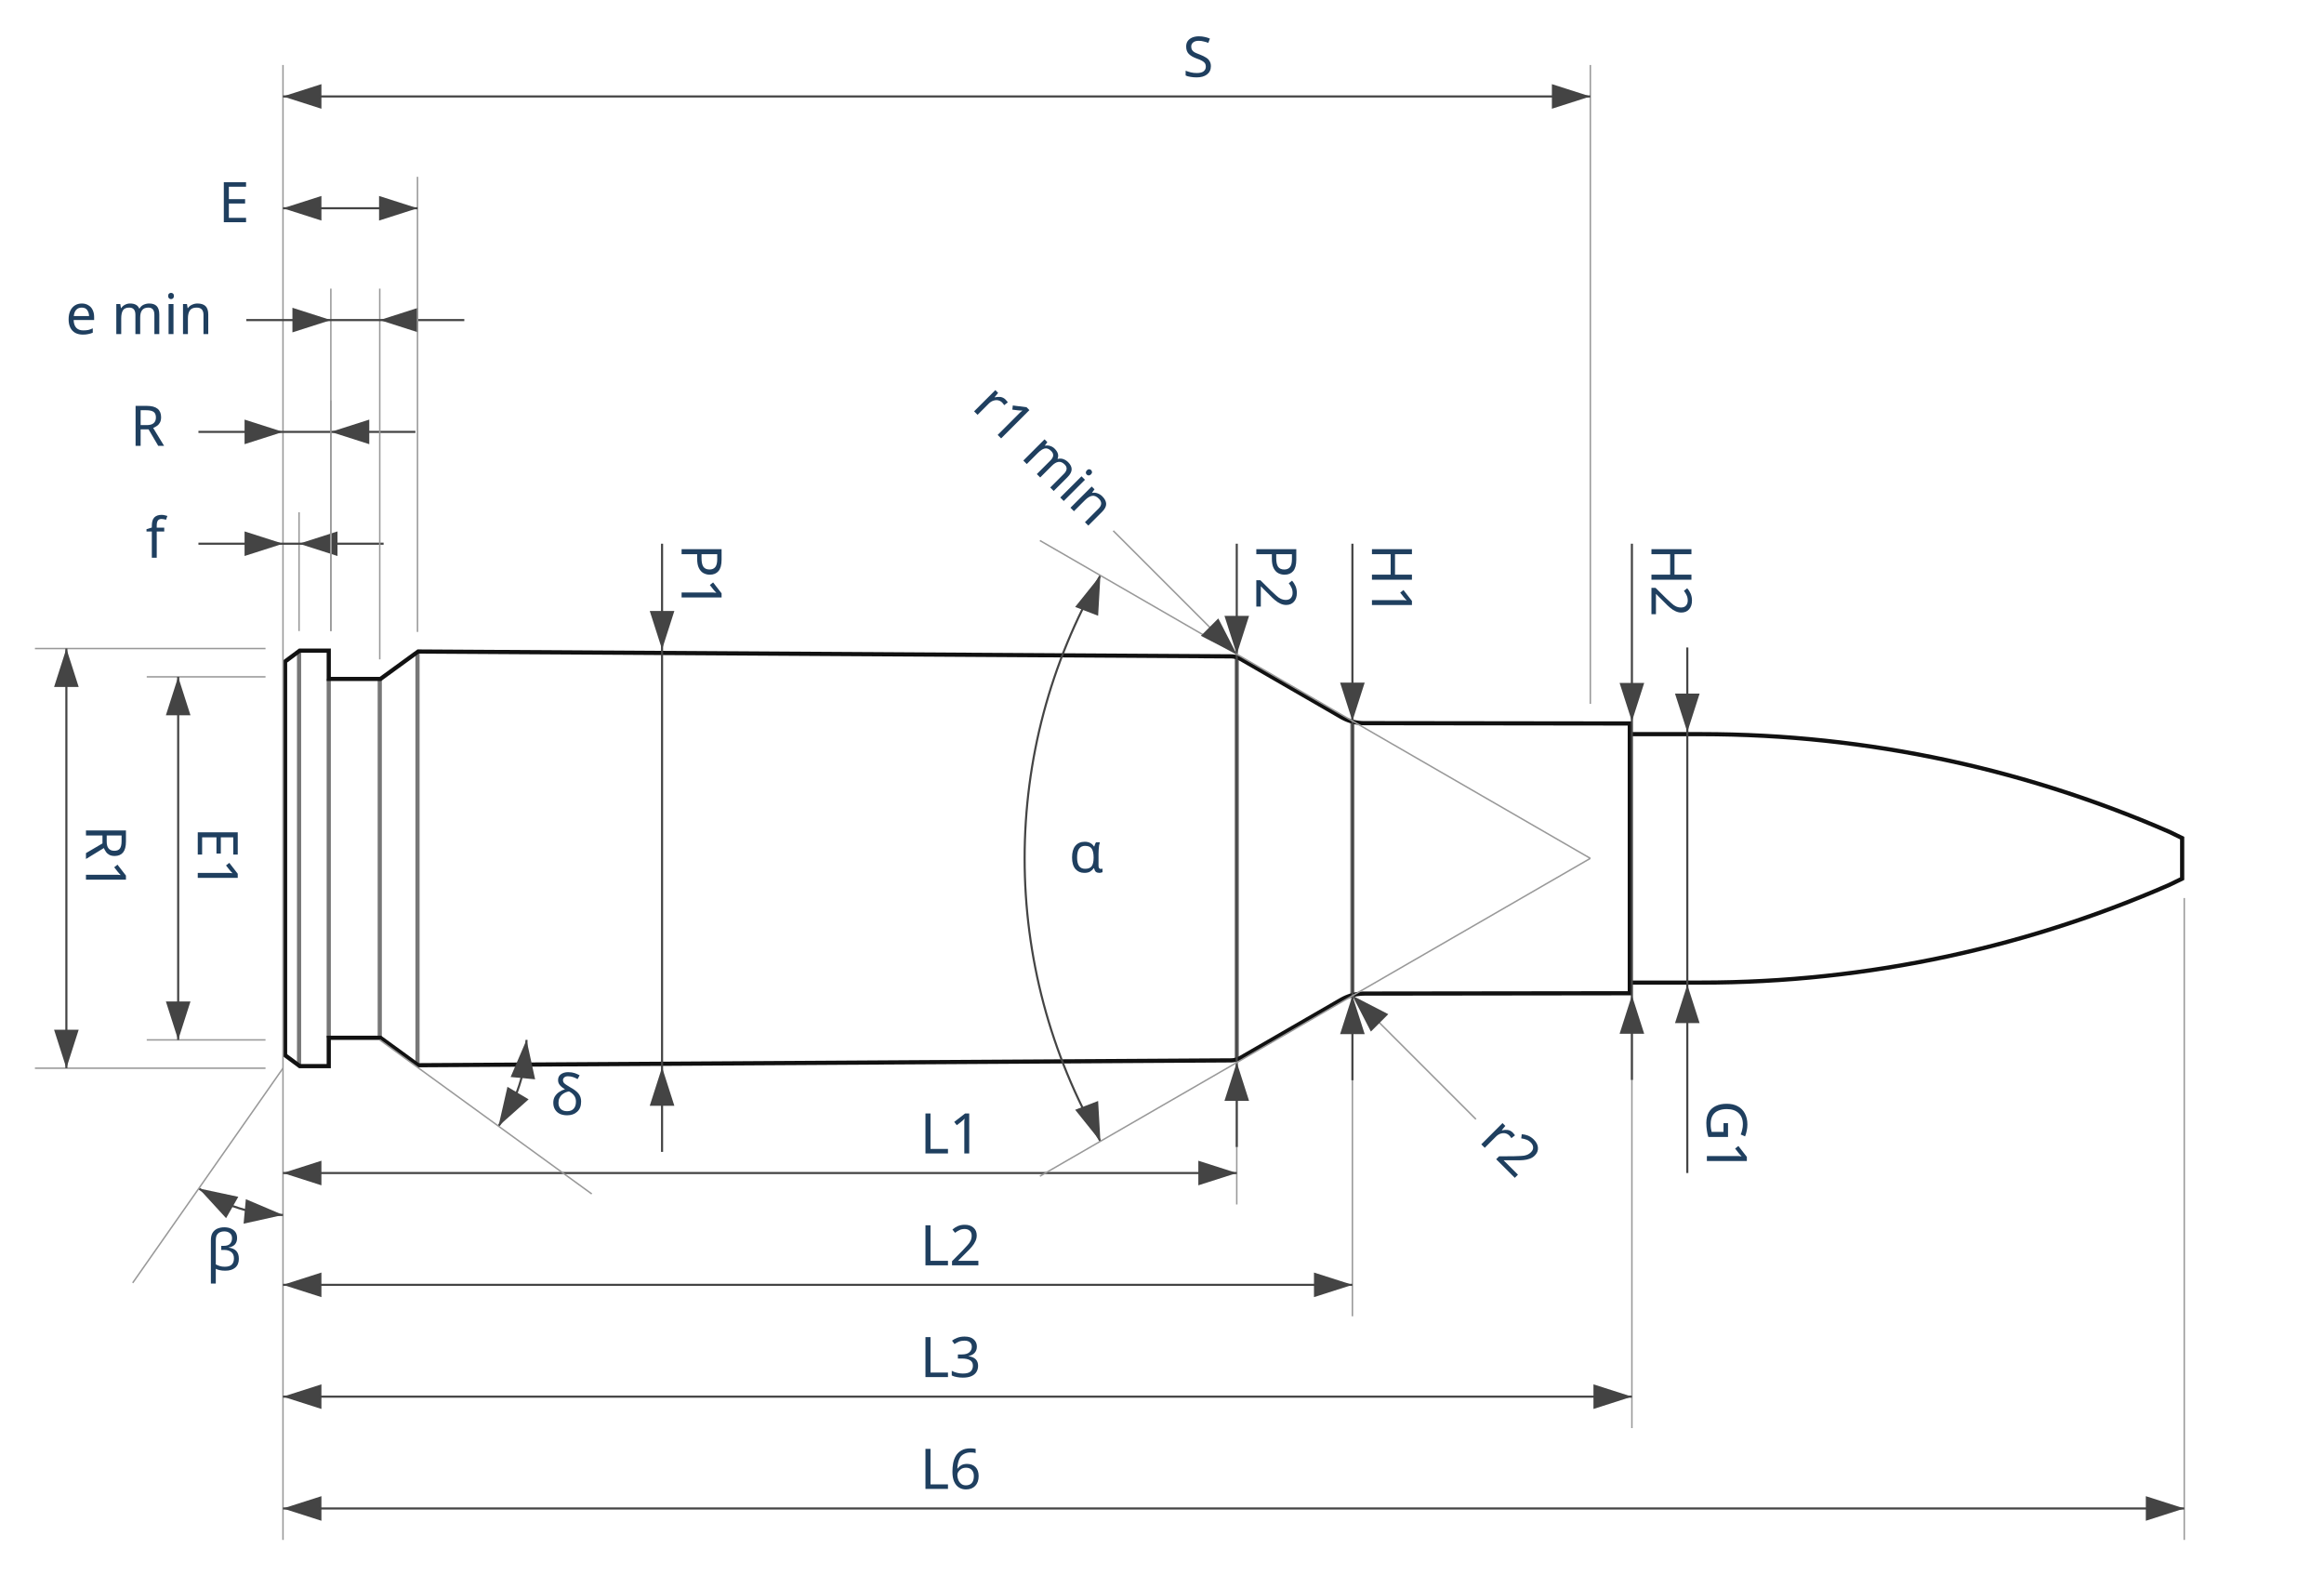
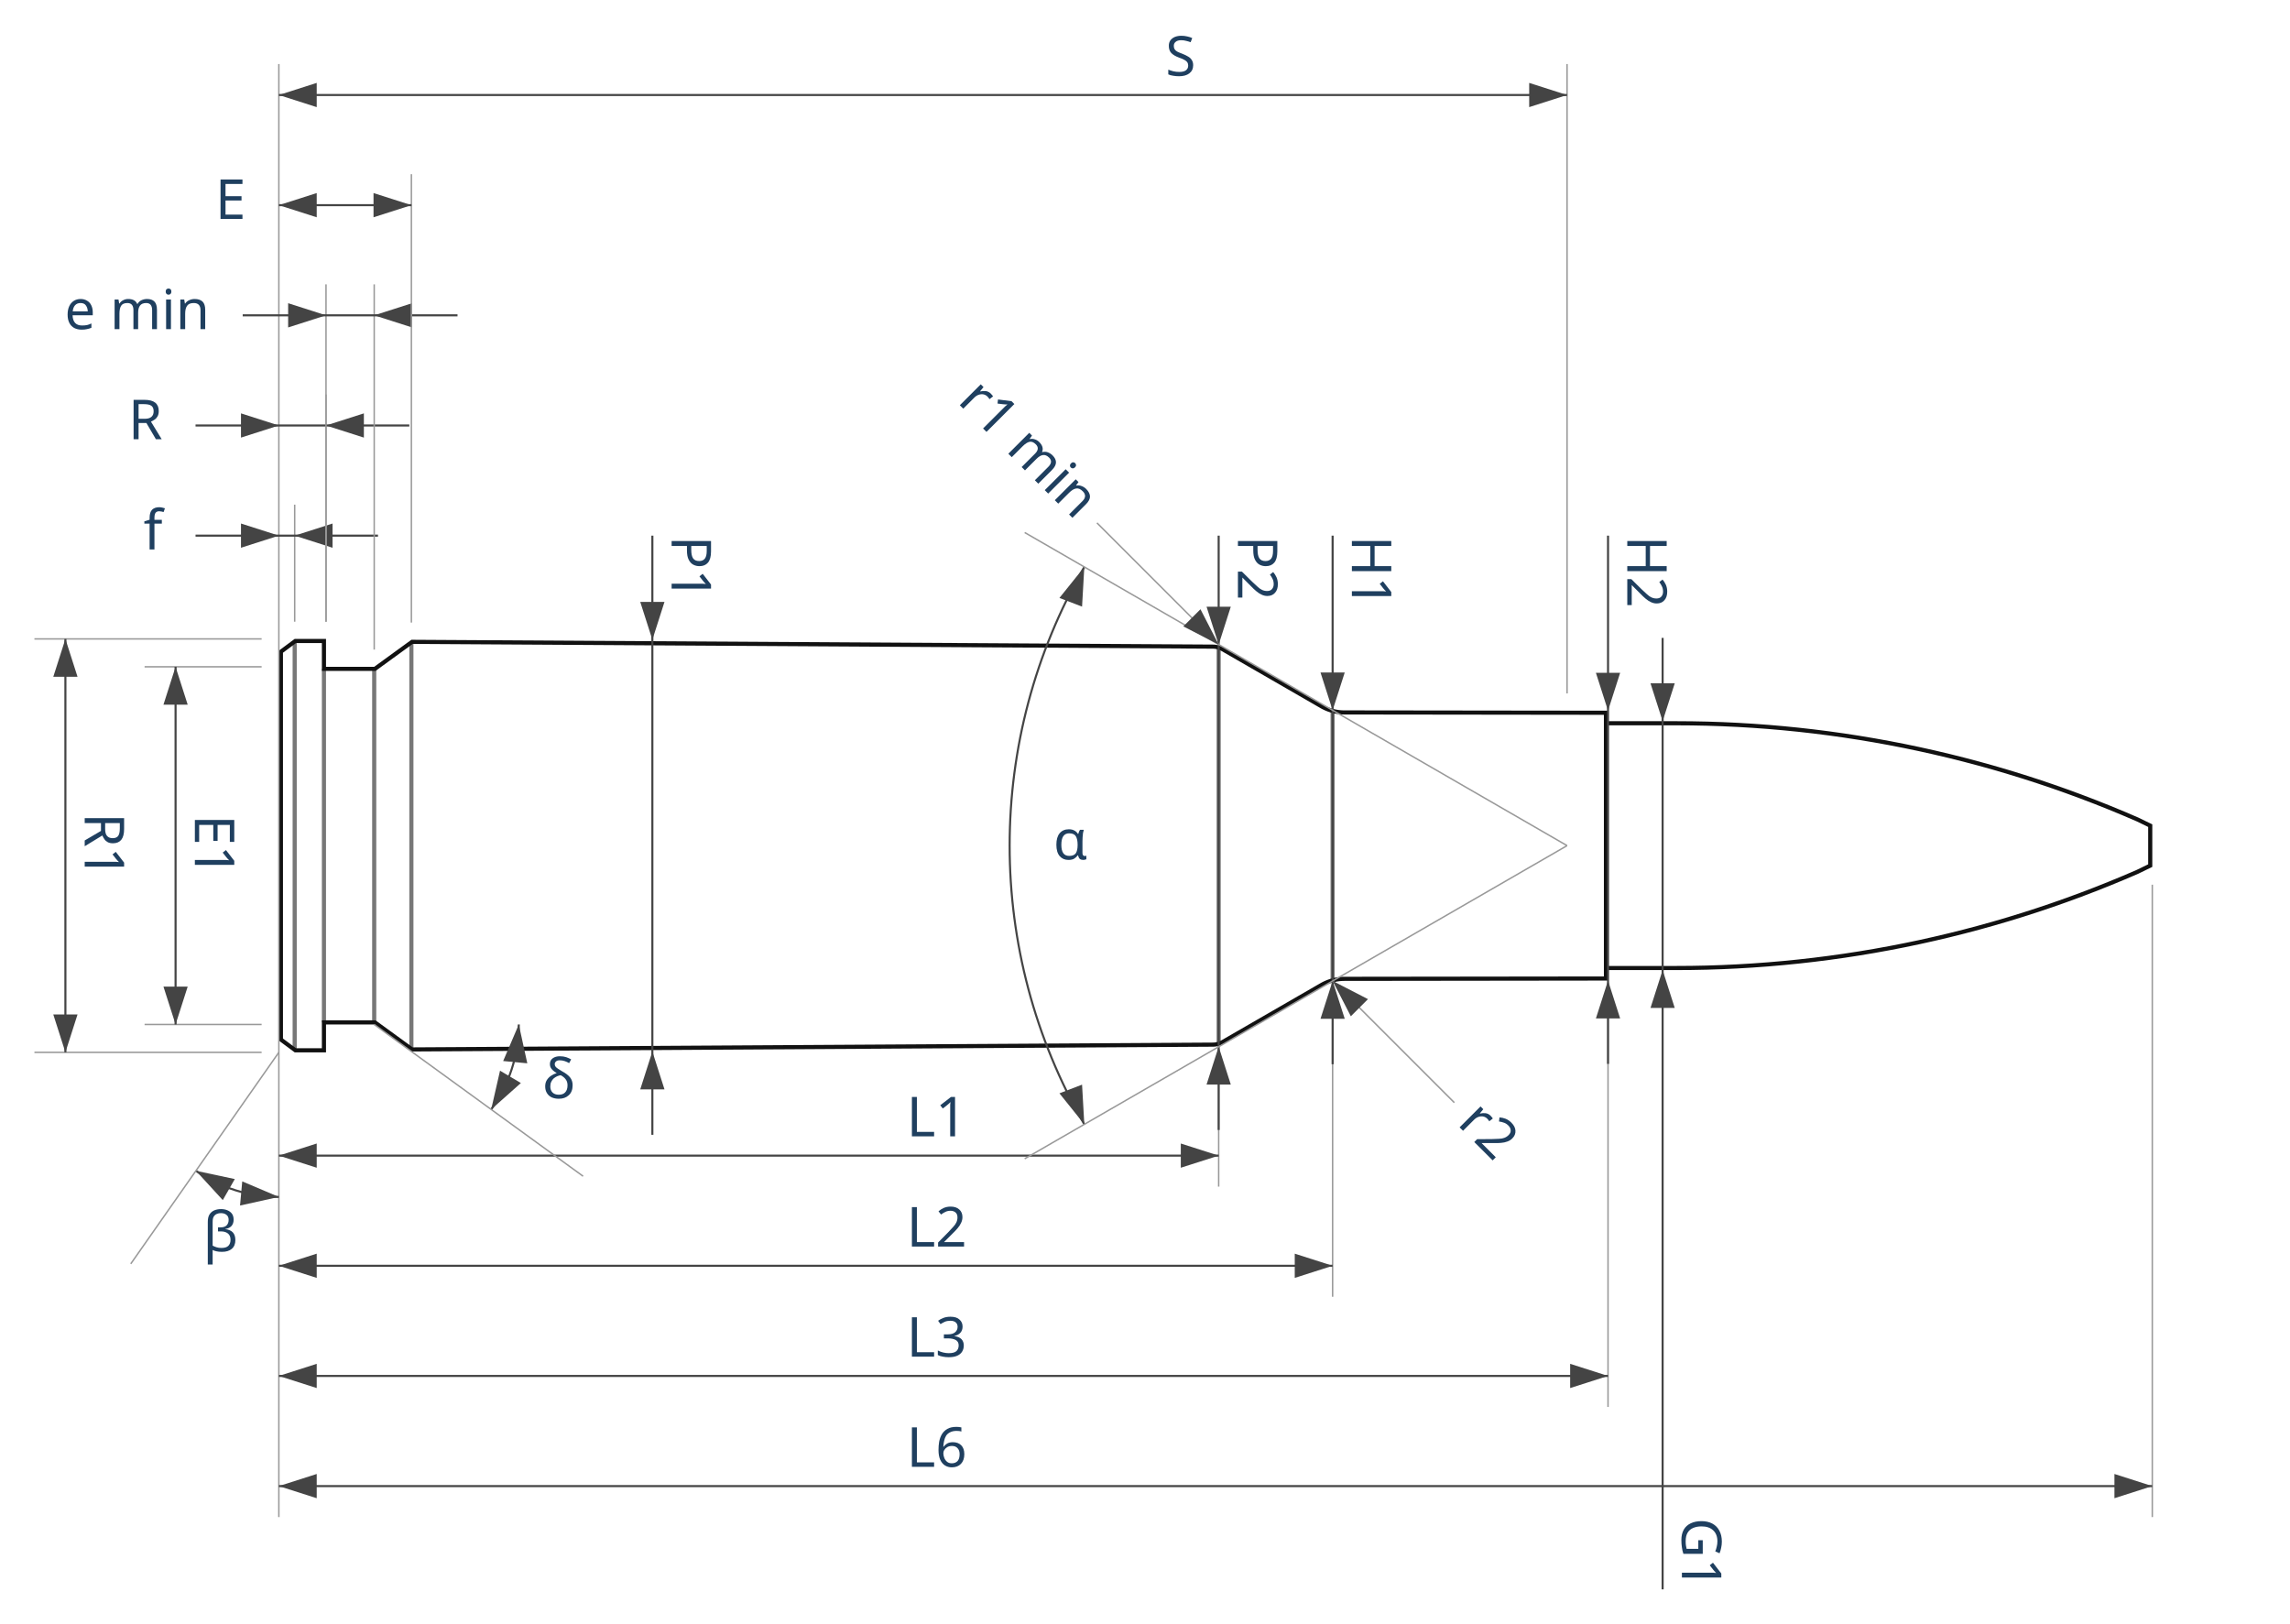
- <svg xmlns="http://www.w3.org/2000/svg" width="266.08" height="180.28" viewBox="0 0 266.08 180.28">
+ <svg xmlns="http://www.w3.org/2000/svg" width="266.08" height="188.68" viewBox="0 0 266.08 188.68">
  <defs>
    <clipPath id="contour-7_mm_br_rem">
      <path d="M32.4,120.992 L34.24,122.28 L37.88,122.28 L37.88,119.04 L43.48,119.04 L47.8,122.18 L140.923,121.624 L141.005,121.622 L141.088,121.618 L141.17,121.611 L141.253,121.601 L141.334,121.588 L141.416,121.573 L141.497,121.555 L141.577,121.535 L141.656,121.512 L141.735,121.487 L141.813,121.458 L141.89,121.428 L141.966,121.395 L142.041,121.359 L142.114,121.322 L142.187,121.281 L153.665,114.658 L153.809,114.578 L153.957,114.502 L154.107,114.431 L154.259,114.365 L154.413,114.304 L154.569,114.248 L154.727,114.198 L154.886,114.152 L155.047,114.112 L155.209,114.077 L155.372,114.047 L155.536,114.022 L155.701,114.003 L155.866,113.99 L156.031,113.981 L156.197,113.978 L186.84,113.94 L186.84,82.58 L156.197,82.542 L156.031,82.539 L155.866,82.53 L155.701,82.517 L155.536,82.498 L155.372,82.473 L155.209,82.443 L155.047,82.408 L154.886,82.368 L154.727,82.322 L154.569,82.272 L154.413,82.216 L154.259,82.155 L154.107,82.089 L153.957,82.018 L153.809,81.942 L153.665,81.862 L142.187,75.239 L142.114,75.198 L142.041,75.161 L141.966,75.125 L141.89,75.092 L141.813,75.062 L141.735,75.033 L141.656,75.008 L141.577,74.985 L141.497,74.965 L141.416,74.947 L141.334,74.932 L141.253,74.919 L141.17,74.909 L141.088,74.902 L141.005,74.898 L140.923,74.896 L47.8,74.34 L43.48,77.48 L37.88,77.48 L37.88,74.24 L34.24,74.24 L32.4,75.528 Z" />
    </clipPath>
    <clipPath id="bullet-7_mm_br_rem">
      <path d="M186.84,112.72 L194.784,112.72 L196.565,112.708 L198.346,112.673 L200.126,112.614 L201.905,112.531 L203.683,112.425 L205.459,112.295 L207.233,112.141 L209.006,111.964 L210.775,111.764 L212.542,111.54 L214.306,111.293 L216.066,111.022 L217.823,110.728 L219.575,110.41 L221.324,110.07 L223.067,109.706 L224.806,109.319 L226.539,108.909 L228.266,108.477 L229.988,108.021 L231.704,107.542 L233.413,107.041 L235.115,106.517 L236.81,105.971 L238.498,105.402 L240.178,104.811 L241.85,104.197 L243.514,103.561 L245.169,102.904 L246.815,102.224 L248.452,101.523 L250.08,100.8 L250.08,95.72 L248.452,94.997 L246.815,94.296 L245.169,93.616 L243.514,92.959 L241.85,92.323 L240.178,91.709 L238.498,91.118 L236.81,90.549 L235.115,90.003 L233.413,89.479 L231.704,88.978 L229.988,88.499 L228.266,88.043 L226.539,87.611 L224.806,87.201 L223.067,86.814 L221.324,86.45 L219.575,86.11 L217.823,85.792 L216.066,85.498 L214.306,85.227 L212.542,84.98 L210.775,84.756 L209.006,84.556 L207.233,84.379 L205.459,84.225 L203.683,84.095 L201.905,83.989 L200.126,83.906 L198.346,83.847 L196.565,83.812 L194.784,83.8 L186.84,83.8 Z" />
    </clipPath>
  </defs>
  <g clip-path="url(#contour-7_mm_br_rem)">
    <line x1="34.24" y1="74.536" x2="34.24" y2="121.984" stroke="#777" stroke-width="0.48" />
    <line x1="37.64" y1="77.72" x2="37.64" y2="118.8" stroke="#777" stroke-width="0.48" />
    <line x1="43.48" y1="77.72" x2="43.48" y2="118.8" stroke="#777" stroke-width="0.48" />
    <line x1="47.8" y1="74.637" x2="47.8" y2="121.883" stroke="#777" stroke-width="0.48" />
    <line x1="141.6" y1="75.242" x2="141.6" y2="121.278" stroke="#777" stroke-width="0.48" />
    <line x1="154.84" y1="82.604" x2="154.84" y2="113.916" stroke="#777" stroke-width="0.48" />
  </g>
  <g clip-path="url(#contour-7_mm_br_rem)">
    <path d="M32.64,120.795 L34.316,122.04 L37.64,122.04 L37.64,118.8 L43.558,118.8 L47.877,121.94 L140.919,121.384 L140.996,121.382 L141.071,121.378 L141.146,121.372 L141.22,121.363 L141.294,121.352 L141.368,121.338 L141.441,121.322 L141.514,121.303 L141.586,121.282 L141.658,121.259 L141.728,121.234 L141.798,121.206 L141.867,121.176 L141.935,121.144 L142.001,121.11 L142.068,121.073 L153.546,114.449 L153.696,114.366 L153.851,114.287 L154.008,114.213 L154.167,114.144 L154.328,114.08 L154.492,114.021 L154.657,113.968 L154.824,113.92 L154.992,113.878 L155.162,113.841 L155.333,113.81 L155.504,113.784 L155.677,113.764 L155.85,113.75 L156.023,113.741 L156.195,113.738 L186.6,113.7 L186.6,82.82 L156.195,82.782 L156.023,82.779 L155.85,82.77 L155.677,82.756 L155.504,82.736 L155.333,82.71 L155.162,82.679 L154.992,82.642 L154.824,82.6 L154.657,82.552 L154.492,82.499 L154.328,82.44 L154.167,82.376 L154.008,82.307 L153.851,82.233 L153.696,82.154 L153.546,82.071 L142.068,75.447 L142.001,75.41 L141.935,75.376 L141.867,75.344 L141.798,75.314 L141.728,75.286 L141.658,75.261 L141.586,75.238 L141.514,75.217 L141.441,75.198 L141.368,75.182 L141.294,75.168 L141.22,75.157 L141.146,75.148 L141.071,75.142 L140.996,75.138 L140.919,75.136 L47.877,74.58 L43.558,77.72 L37.64,77.72 L37.64,74.48 L34.316,74.48 L32.64,75.725 Z" fill="none" stroke="#111" stroke-width="0.48" />
  </g>
  <g clip-path="url(#bullet-7_mm_br_rem)">
    <path d="M186.84,112.48 L194.783,112.48 L196.562,112.468 L198.339,112.433 L200.116,112.374 L201.892,112.291 L203.667,112.185 L205.44,112.056 L207.211,111.902 L208.98,111.726 L210.747,111.526 L212.51,111.302 L214.271,111.055 L216.028,110.785 L217.782,110.491 L219.531,110.175 L221.276,109.835 L223.017,109.472 L224.752,109.085 L226.482,108.676 L228.207,108.244 L229.925,107.789 L231.638,107.312 L233.344,106.811 L235.043,106.288 L236.735,105.743 L238.42,105.175 L240.097,104.585 L241.766,103.972 L243.427,103.338 L245.079,102.681 L246.722,102.003 L248.356,101.303 L249.84,100.581 L249.84,95.939 L248.356,95.217 L246.722,94.517 L245.079,93.839 L243.427,93.182 L241.766,92.548 L240.097,91.935 L238.42,91.345 L236.735,90.777 L235.043,90.232 L233.344,89.709 L231.638,89.208 L229.925,88.731 L228.207,88.276 L226.482,87.844 L224.752,87.435 L223.017,87.048 L221.276,86.685 L219.531,86.345 L217.782,86.029 L216.028,85.735 L214.271,85.465 L212.51,85.218 L210.747,84.994 L208.98,84.794 L207.211,84.618 L205.44,84.464 L203.667,84.335 L201.892,84.229 L200.116,84.146 L198.339,84.087 L196.562,84.052 L194.783,84.04 L186.84,84.04" fill="none" stroke="#111" stroke-width="0.48" />
  </g>
  <line x1="32.400" y1="7.440" x2="32.400" y2="176.280" stroke="#999" stroke-width="0.168" />
  <line x1="141.600" y1="123.528" x2="141.600" y2="137.880" stroke="#999" stroke-width="0.168" />
  <line x1="32.400" y1="134.280" x2="141.600" y2="134.280" stroke="#444" stroke-width="0.24" />
  <path d="M32.400,134.280 L36.800,132.872 L36.800,135.688 Z" fill="#444" />
  <path d="M141.600,134.280 L137.200,135.688 L137.200,132.872 Z" fill="#444" />
  <text x="108.840" y="132.040" font-size="6.4" text-anchor="middle" fill="#1f3f5f" font-family="sans-serif">L1</text>
  <line x1="154.840" y1="116.165" x2="154.840" y2="150.680" stroke="#999" stroke-width="0.168" />
  <line x1="32.400" y1="147.080" x2="154.840" y2="147.080" stroke="#444" stroke-width="0.24" />
  <path d="M32.400,147.080 L36.800,145.672 L36.800,148.488 Z" fill="#444" />
  <path d="M154.840,147.080 L150.440,148.488 L150.440,145.672 Z" fill="#444" />
  <text x="108.840" y="144.840" font-size="6.4" text-anchor="middle" fill="#1f3f5f" font-family="sans-serif">L2</text>
  <line x1="186.840" y1="115.940" x2="186.840" y2="163.480" stroke="#999" stroke-width="0.168" />
  <line x1="32.400" y1="159.880" x2="186.840" y2="159.880" stroke="#444" stroke-width="0.24" />
  <path d="M32.400,159.880 L36.800,158.472 L36.800,161.288 Z" fill="#444" />
  <path d="M186.840,159.880 L182.440,161.288 L182.440,158.472 Z" fill="#444" />
  <text x="108.840" y="157.640" font-size="6.4" text-anchor="middle" fill="#1f3f5f" font-family="sans-serif">L3</text>
  <line x1="250.080" y1="102.800" x2="250.080" y2="176.280" stroke="#999" stroke-width="0.168" />
  <line x1="32.400" y1="172.680" x2="250.080" y2="172.680" stroke="#444" stroke-width="0.24" />
  <path d="M32.400,172.680 L36.800,171.272 L36.800,174.088 Z" fill="#444" />
  <path d="M250.080,172.680 L245.680,174.088 L245.680,171.272 Z" fill="#444" />
  <text x="108.840" y="170.440" font-size="6.4" text-anchor="middle" fill="#1f3f5f" font-family="sans-serif">L6</text>
  <line x1="182.080" y1="80.574" x2="182.080" y2="7.440" stroke="#999" stroke-width="0.168" />
  <line x1="32.400" y1="11.040" x2="182.080" y2="11.040" stroke="#444" stroke-width="0.24" />
  <path d="M32.400,11.040 L36.800,9.632 L36.800,12.448 Z" fill="#444" />
  <path d="M182.080,11.040 L177.680,12.448 L177.680,9.632 Z" fill="#444" />
  <text x="137.176" y="8.800" font-size="6.4" text-anchor="middle" fill="#1f3f5f" font-family="sans-serif">S</text>
  <line x1="34.240" y1="72.240" x2="34.240" y2="58.640" stroke="#999" stroke-width="0.168" />
  <line x1="22.720" y1="62.240" x2="43.920" y2="62.240" stroke="#444" stroke-width="0.24" />
  <path d="M32.400,62.240 L28.000,63.648 L28.000,60.832 Z" fill="#444" />
  <path d="M34.240,62.240 L38.640,60.832 L38.640,63.648 Z" fill="#444" />
  <text x="18.880" y="63.840" font-size="6.4" text-anchor="end" fill="#1f3f5f" font-family="sans-serif">f</text>
  <line x1="37.880" y1="72.240" x2="37.880" y2="45.840" stroke="#999" stroke-width="0.168" />
  <line x1="22.720" y1="49.440" x2="47.560" y2="49.440" stroke="#444" stroke-width="0.24" />
  <path d="M32.400,49.440 L28.000,50.848 L28.000,48.032 Z" fill="#444" />
  <path d="M37.880,49.440 L42.280,48.032 L42.280,50.848 Z" fill="#444" />
  <text x="18.880" y="51.040" font-size="6.4" text-anchor="end" fill="#1f3f5f" font-family="sans-serif">R</text>
  <line x1="37.880" y1="72.240" x2="37.880" y2="33.040" stroke="#999" stroke-width="0.168" />
  <line x1="43.480" y1="75.480" x2="43.480" y2="33.040" stroke="#999" stroke-width="0.168" />
  <line x1="28.200" y1="36.640" x2="53.160" y2="36.640" stroke="#444" stroke-width="0.24" />
  <path d="M37.880,36.640 L33.480,38.048 L33.480,35.232 Z" fill="#444" />
  <path d="M43.480,36.640 L47.880,35.232 L47.880,38.048 Z" fill="#444" />
  <text x="24.360" y="38.240" font-size="6.4" text-anchor="end" fill="#1f3f5f" font-family="sans-serif">e min</text>
  <line x1="47.800" y1="72.340" x2="47.800" y2="20.240" stroke="#999" stroke-width="0.168" />
  <line x1="32.400" y1="23.840" x2="47.800" y2="23.840" stroke="#444" stroke-width="0.24" />
  <path d="M32.400,23.840 L36.800,22.432 L36.800,25.248 Z" fill="#444" />
  <path d="M47.800,23.840 L43.400,25.248 L43.400,22.432 Z" fill="#444" />
  <text x="28.560" y="25.440" font-size="6.4" text-anchor="end" fill="#1f3f5f" font-family="sans-serif">E</text>
  <line x1="75.800" y1="62.240" x2="75.800" y2="131.860" stroke="#444" stroke-width="0.24" />
  <path d="M75.800,74.340 L74.392,69.940 L77.208,69.940 Z" fill="#444" />
  <path d="M75.800,122.180 L77.208,126.580 L74.392,126.580 Z" fill="#444" />
  <text x="78.040" y="62.240" font-size="6.4" text-anchor="start" fill="#1f3f5f" font-family="sans-serif" transform="rotate(90 78.040 62.240)">P1</text>
  <line x1="141.600" y1="62.240" x2="141.600" y2="131.300" stroke="#444" stroke-width="0.24" />
  <path d="M141.600,74.900 L140.192,70.500 L143.008,70.500 Z" fill="#444" />
  <path d="M141.600,121.620 L143.008,126.020 L140.192,126.020 Z" fill="#444" />
  <text x="143.840" y="62.240" font-size="6.4" text-anchor="start" fill="#1f3f5f" font-family="sans-serif" transform="rotate(90 143.840 62.240)">P2</text>
  <line x1="154.840" y1="62.240" x2="154.840" y2="123.660" stroke="#444" stroke-width="0.24" />
  <path d="M154.840,82.540 L153.432,78.140 L156.248,78.140 Z" fill="#444" />
  <path d="M154.840,113.980 L156.248,118.380 L153.432,118.380 Z" fill="#444" />
  <text x="157.080" y="62.240" font-size="6.4" text-anchor="start" fill="#1f3f5f" font-family="sans-serif" transform="rotate(90 157.080 62.240)">H1</text>
  <line x1="186.840" y1="62.240" x2="186.840" y2="123.620" stroke="#444" stroke-width="0.24" />
  <path d="M186.840,82.580 L185.432,78.180 L188.248,78.180 Z" fill="#444" />
  <path d="M186.840,113.940 L188.248,118.340 L185.432,118.340 Z" fill="#444" />
  <text x="189.080" y="62.240" font-size="6.4" text-anchor="start" fill="#1f3f5f" font-family="sans-serif" transform="rotate(90 189.080 62.240)">H2</text>
-   <line x1="193.184" y1="74.120" x2="193.184" y2="134.280" stroke="#444" stroke-width="0.24" />
+   <line x1="193.184" y1="74.120" x2="193.184" y2="184.680" stroke="#444" stroke-width="0.24" />
  <path d="M193.184,83.800 L191.776,79.400 L194.592,79.400 Z" fill="#444" />
  <path d="M193.184,112.720 L194.592,117.120 L191.776,117.120 Z" fill="#444" />
-   <text x="195.424" y="134.280" font-size="6.4" text-anchor="end" fill="#1f3f5f" font-family="sans-serif" transform="rotate(90 195.424 134.280)">G1</text>
+   <text x="195.424" y="184.680" font-size="6.4" text-anchor="end" fill="#1f3f5f" font-family="sans-serif" transform="rotate(90 195.424 184.680)">G1</text>
  <line x1="30.400" y1="77.480" x2="16.800" y2="77.480" stroke="#999" stroke-width="0.168" />
  <line x1="30.400" y1="119.040" x2="16.800" y2="119.040" stroke="#999" stroke-width="0.168" />
  <line x1="20.400" y1="77.480" x2="20.400" y2="119.040" stroke="#444" stroke-width="0.24" />
  <path d="M20.400,77.480 L21.808,81.880 L18.992,81.880 Z" fill="#444" />
  <path d="M20.400,119.040 L18.992,114.640 L21.808,114.640 Z" fill="#444" />
  <text x="22.640" y="98.260" font-size="6.4" text-anchor="middle" fill="#1f3f5f" font-family="sans-serif" transform="rotate(90 22.640 98.260)">E1</text>
  <line x1="30.400" y1="74.240" x2="4.000" y2="74.240" stroke="#999" stroke-width="0.168" />
  <line x1="30.400" y1="122.280" x2="4.000" y2="122.280" stroke="#999" stroke-width="0.168" />
  <line x1="7.600" y1="74.240" x2="7.600" y2="122.280" stroke="#444" stroke-width="0.24" />
  <path d="M7.600,74.240 L9.008,78.640 L6.192,78.640 Z" fill="#444" />
  <path d="M7.600,122.280 L6.192,117.880 L9.008,117.880 Z" fill="#444" />
  <text x="9.840" y="98.260" font-size="6.4" text-anchor="middle" fill="#1f3f5f" font-family="sans-serif" transform="rotate(90 9.840 98.260)">R1</text>
  <path d="M125.989,65.876 A64.768,64.768 0 0 0 125.989,130.644" fill="none" stroke="#444" stroke-width="0.24" />
  <path d="M125.989,65.876 L125.727,70.488 L123.098,69.479 Z" fill="#444" />
  <path d="M125.989,130.644 L123.098,127.041 L125.727,126.032 Z" fill="#444" />
  <line x1="182.080" y1="98.260" x2="119.061" y2="61.876" stroke="#999" stroke-width="0.168" />
  <line x1="182.080" y1="98.260" x2="119.061" y2="134.644" stroke="#999" stroke-width="0.168" />
  <text x="124.352" y="99.860" font-size="6.4" text-anchor="middle" fill="#1f3f5f" font-family="sans-serif">α</text>
  <path d="M32.400,139.080 A16.800,16.800 0 0 1 22.764,136.042" fill="none" stroke="#444" stroke-width="0.24" />
  <path d="M32.400,139.080 L27.890,140.079 L28.147,137.275 Z" fill="#444" />
  <path d="M22.764,136.042 L27.283,137.003 L25.885,139.448 Z" fill="#444" />
  <line x1="32.400" y1="122.280" x2="15.193" y2="146.855" stroke="#999" stroke-width="0.168" />
  <text x="25.616" y="145.396" font-size="6.4" text-anchor="middle" fill="#1f3f5f" font-family="sans-serif">β</text>
  <path d="M60.280,119.040 A16.800,16.800 0 0 1 57.071,128.915" fill="none" stroke="#444" stroke-width="0.24" />
  <path d="M60.280,119.040 L61.268,123.553 L58.464,123.288 Z" fill="#444" />
  <path d="M57.071,128.915 L58.099,124.411 L60.523,125.844 Z" fill="#444" />
  <line x1="43.480" y1="119.040" x2="67.751" y2="136.674" stroke="#999" stroke-width="0.168" />
  <text x="64.936" y="127.611" font-size="6.4" text-anchor="middle" fill="#1f3f5f" font-family="sans-serif">δ</text>
  <line x1="141.600" y1="74.900" x2="127.458" y2="60.758" stroke="#999" stroke-width="0.168" />
  <path d="M141.600,74.900 L137.493,72.784 L139.484,70.793 Z" fill="#444" />
  <text x="124.969" y="60.532" font-size="6.4" text-anchor="end" fill="#1f3f5f" font-family="sans-serif" transform="rotate(45 124.969 60.532)">r1 min</text>
  <line x1="154.840" y1="113.980" x2="168.982" y2="128.122" stroke="#999" stroke-width="0.168" />
  <path d="M154.840,113.980 L158.947,116.096 L156.956,118.087 Z" fill="#444" />
  <text x="169.208" y="130.611" font-size="6.4" text-anchor="start" fill="#1f3f5f" font-family="sans-serif" transform="rotate(45 169.208 130.611)">r2</text>
</svg>
